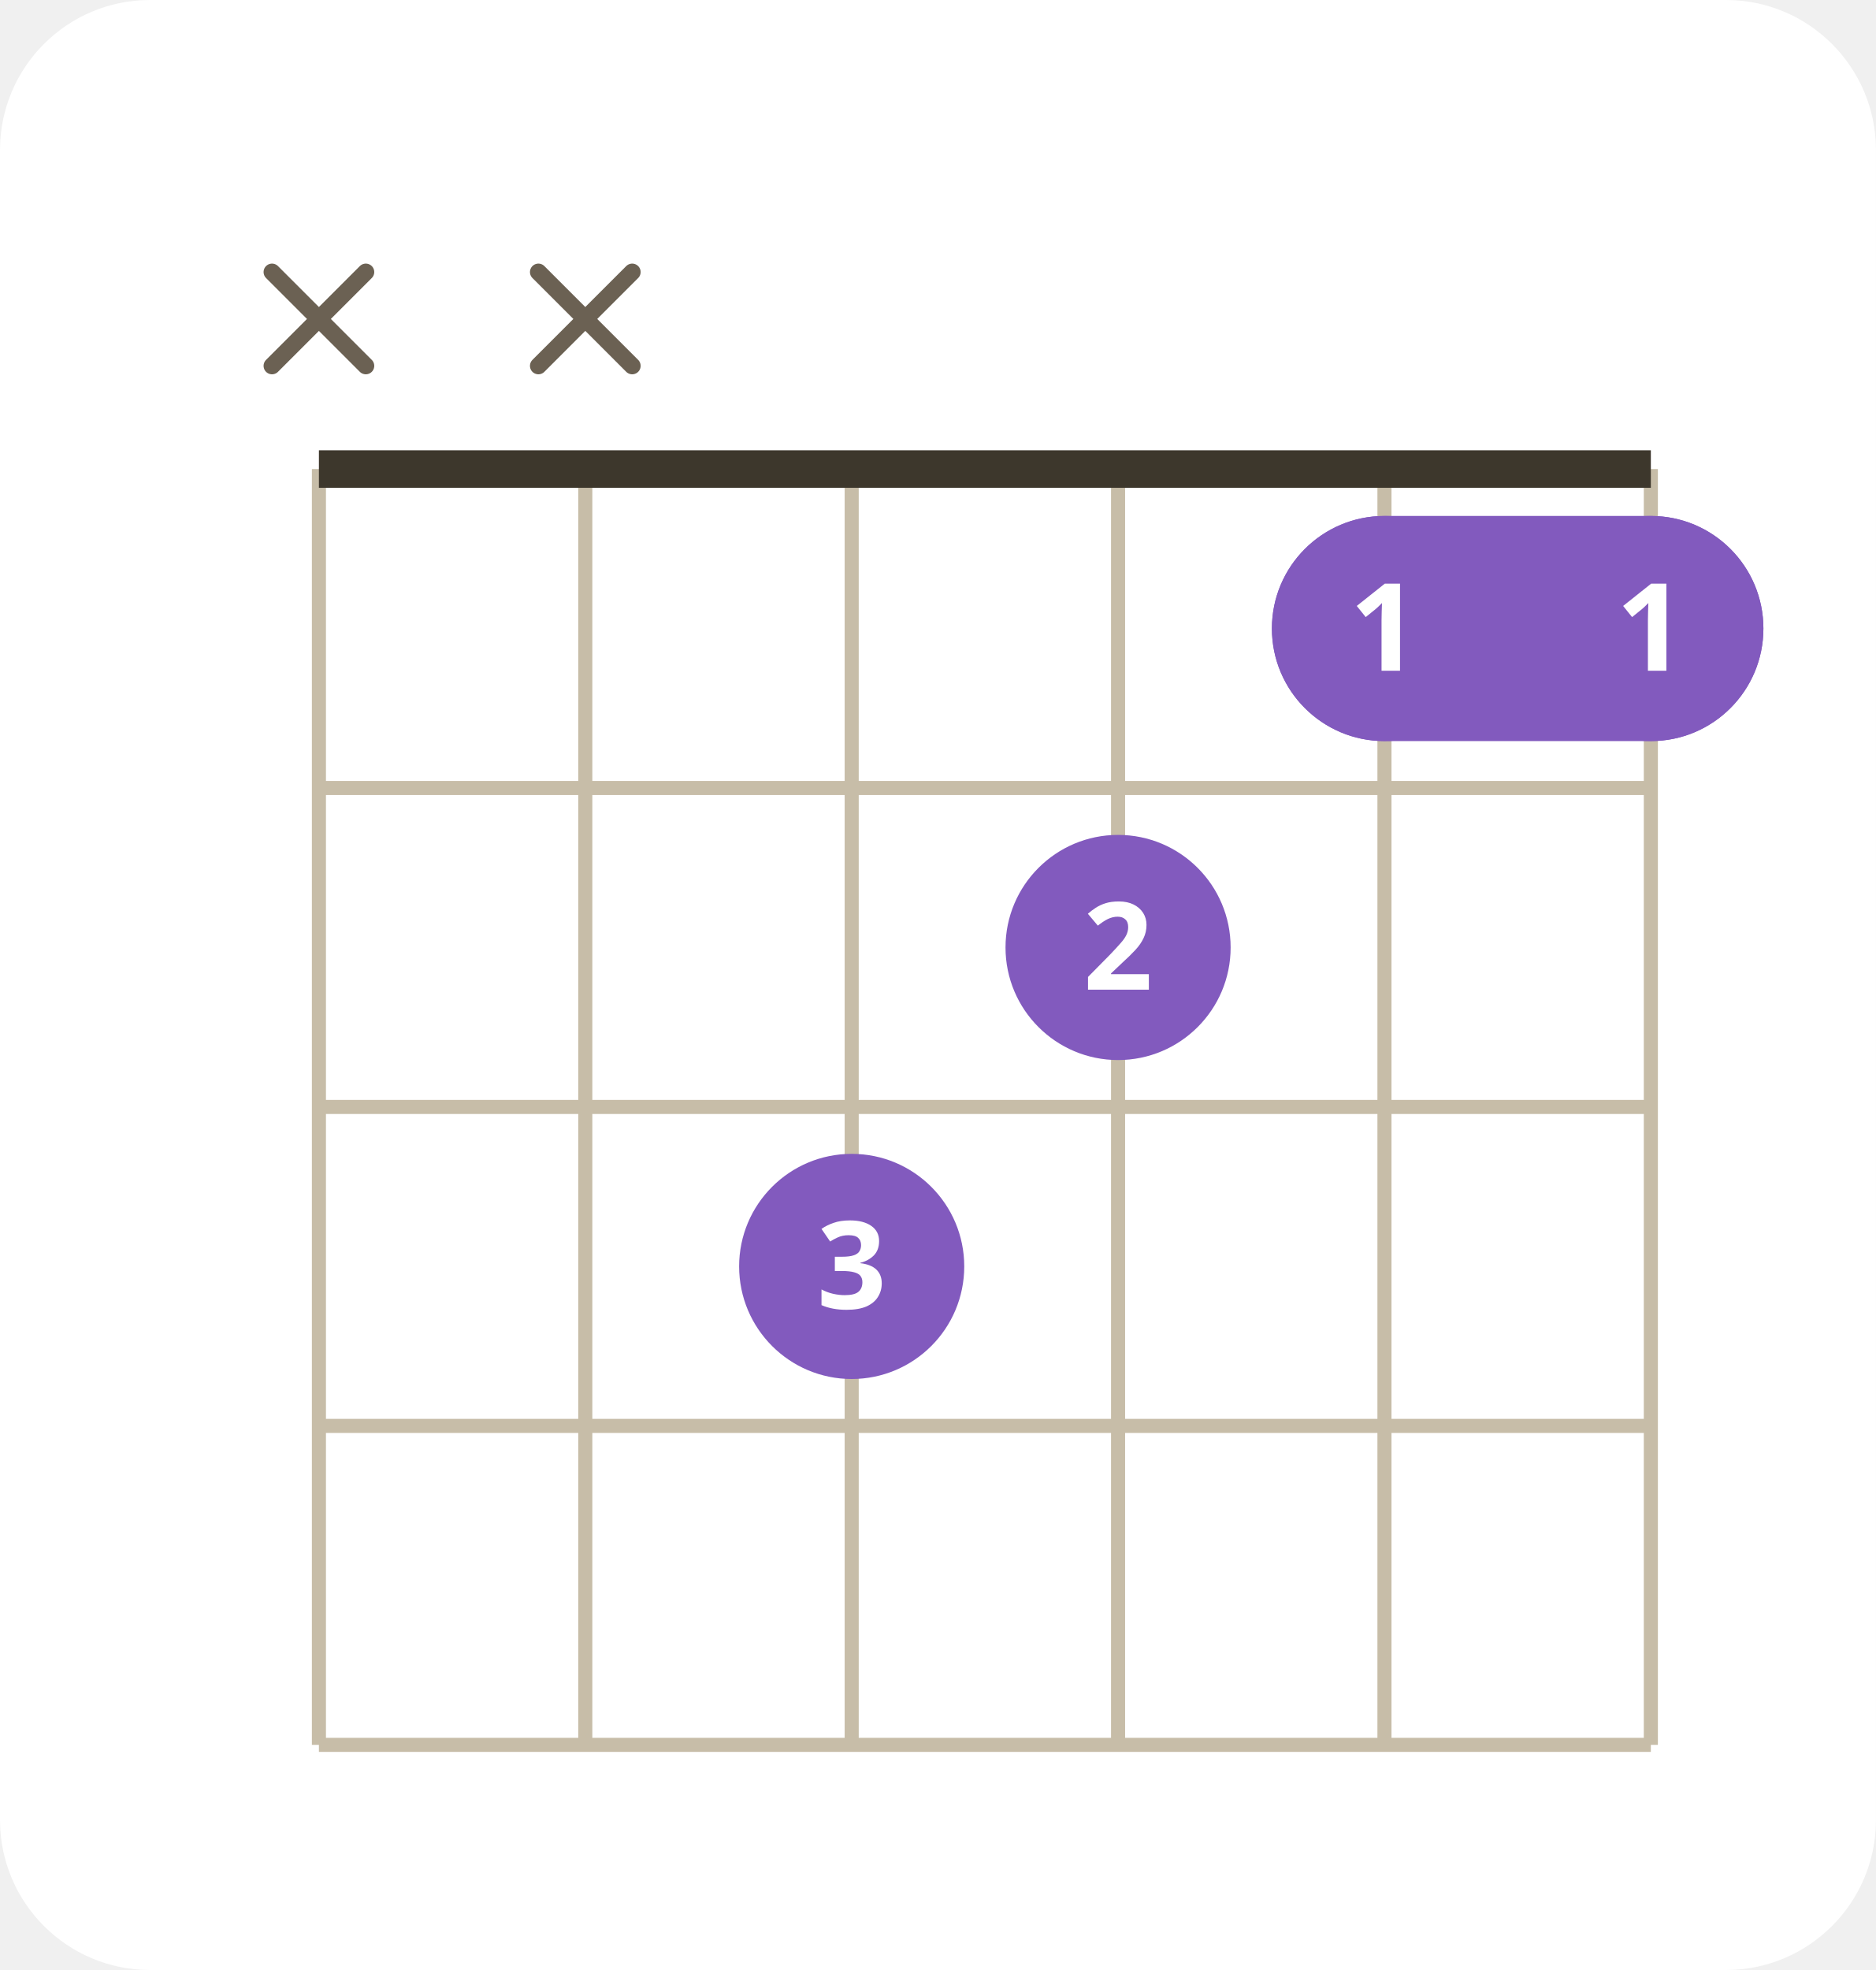
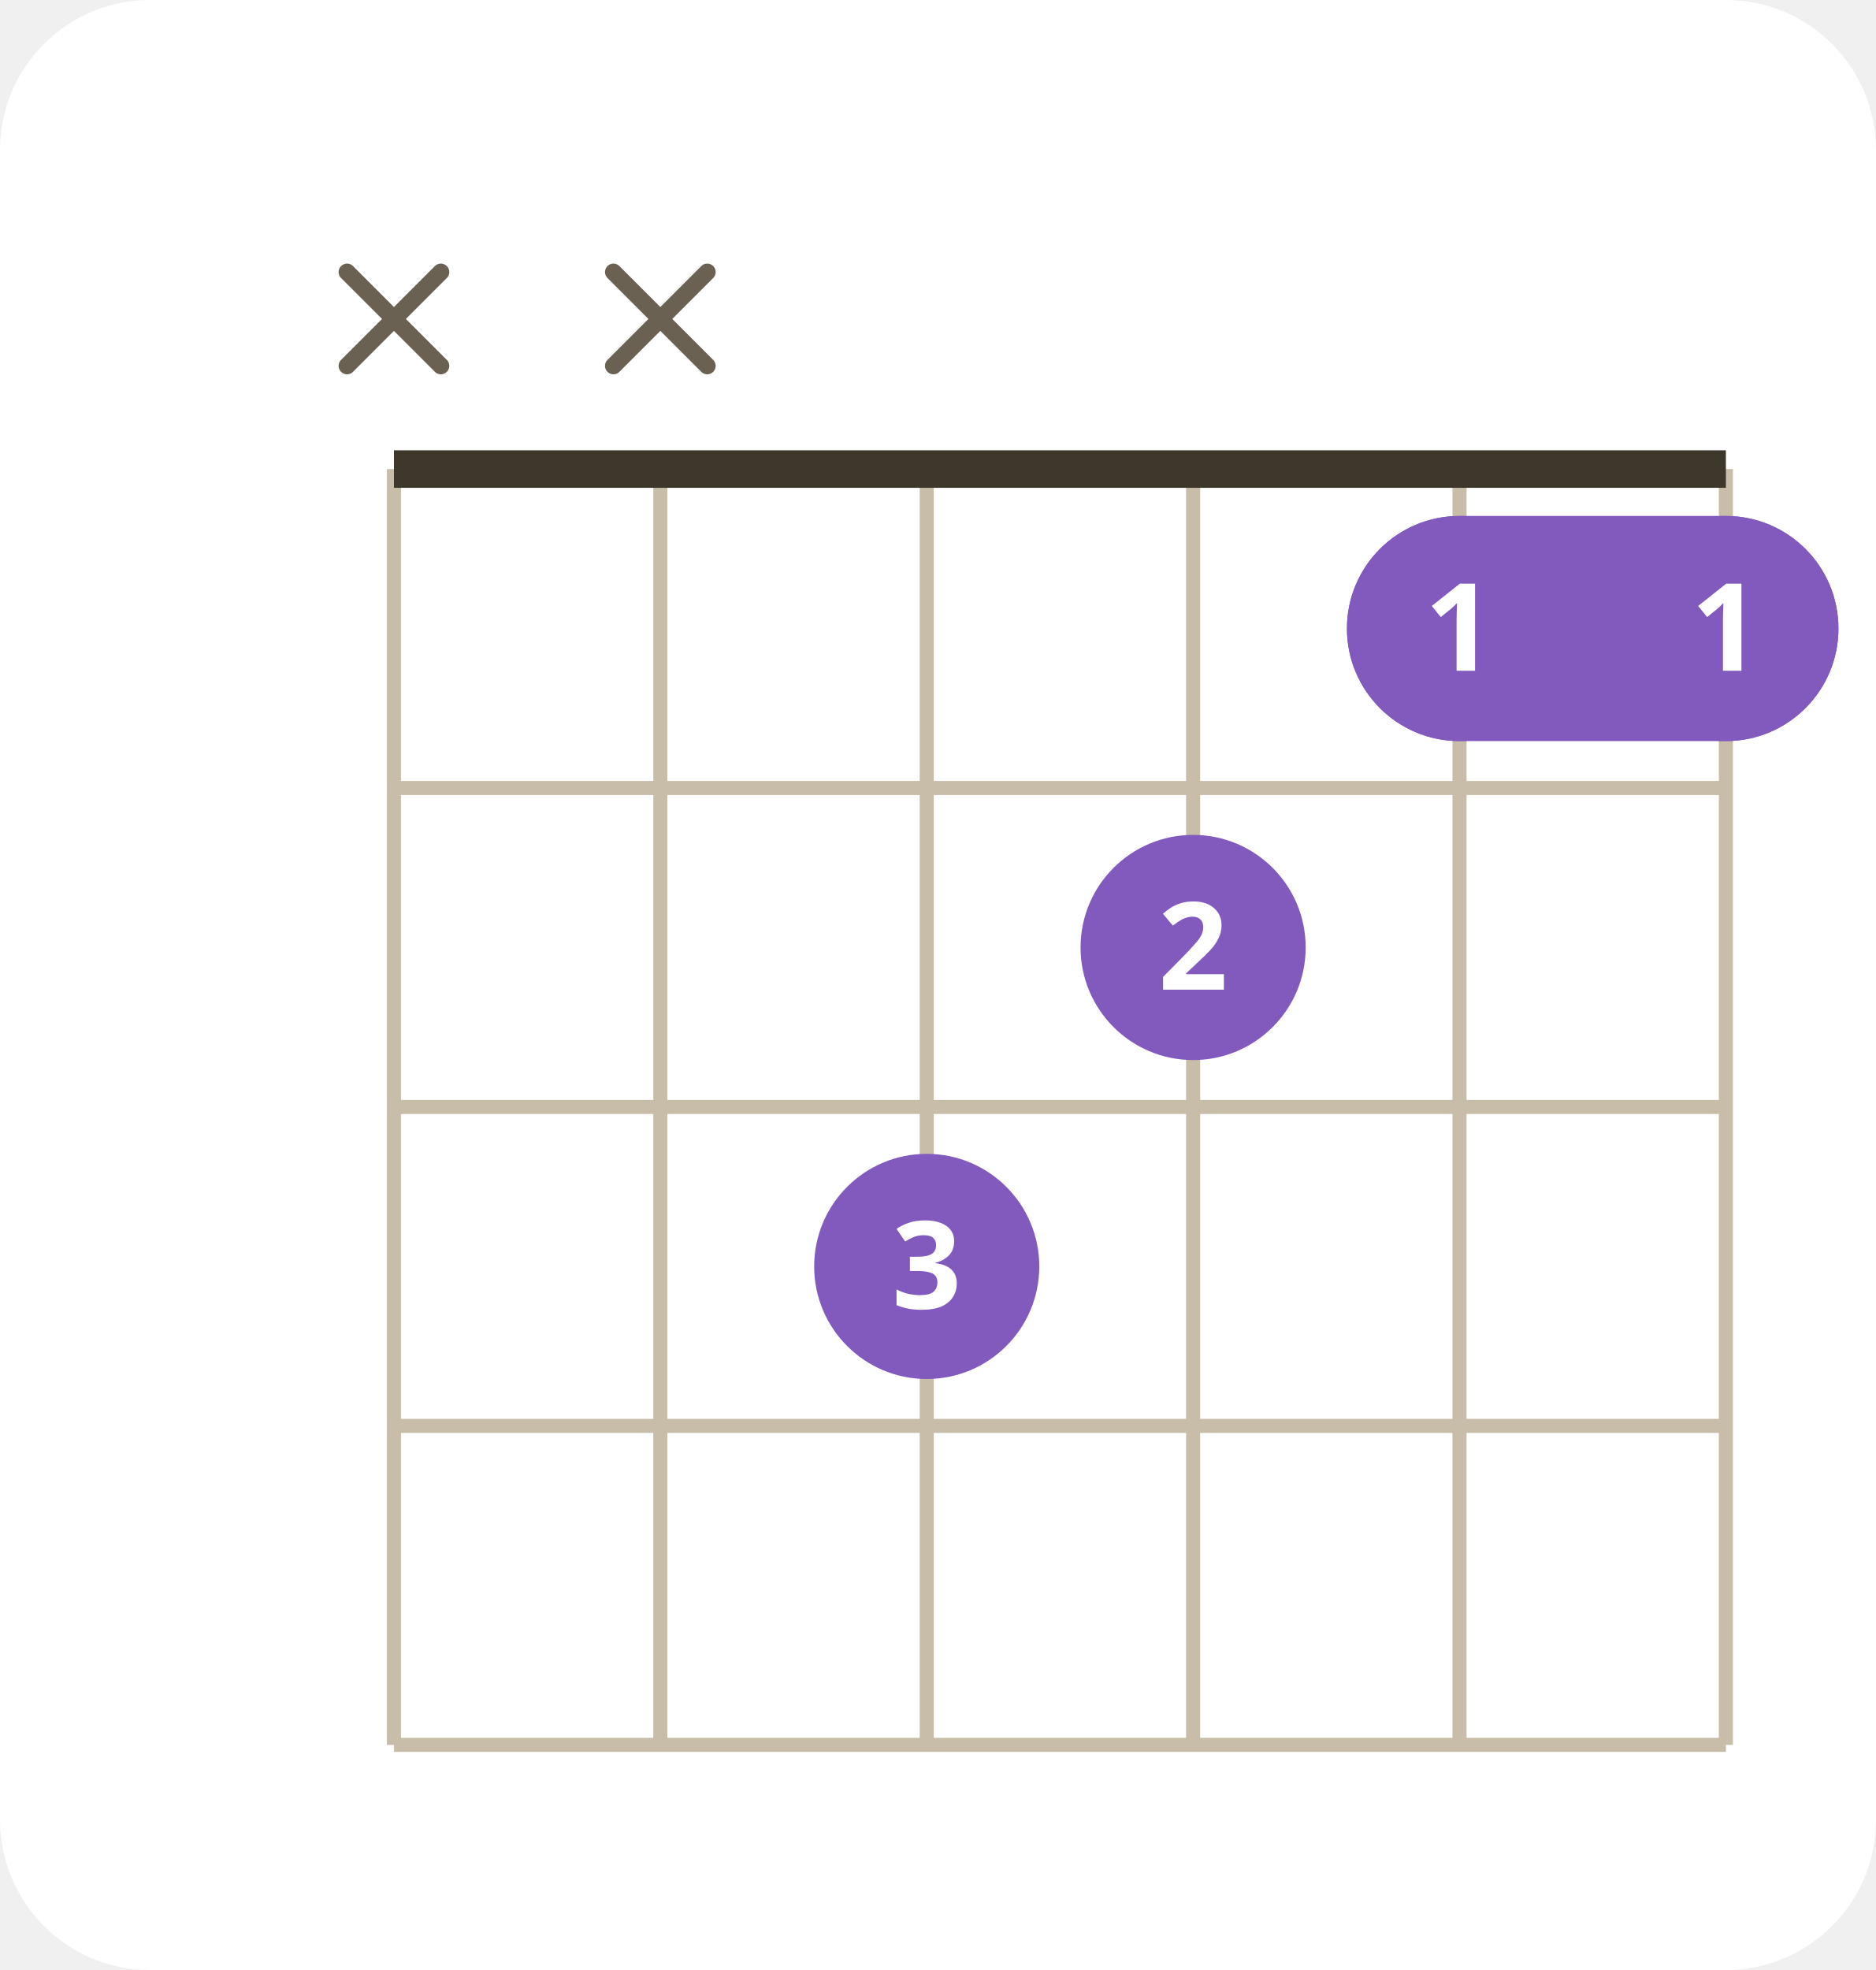
<svg xmlns="http://www.w3.org/2000/svg" viewBox="0 0 200 210" width="200" height="210" role="img" aria-label="F major chord diagram">
  <rect x="0" y="0" width="200" height="210" rx="16" fill="#ffffff" />
-   <line x1="34" y1="50" x2="34" y2="186" stroke="#c7bda8" stroke-width="1.5" />
-   <line x1="62.4" y1="50" x2="62.4" y2="186" stroke="#c7bda8" stroke-width="1.5" />
-   <line x1="90.8" y1="50" x2="90.8" y2="186" stroke="#c7bda8" stroke-width="1.5" />
-   <line x1="119.2" y1="50" x2="119.2" y2="186" stroke="#c7bda8" stroke-width="1.5" />
-   <line x1="147.6" y1="50" x2="147.6" y2="186" stroke="#c7bda8" stroke-width="1.5" />
-   <line x1="176" y1="50" x2="176" y2="186" stroke="#c7bda8" stroke-width="1.5" />
-   <line x1="34" y1="50" x2="176" y2="50" stroke="#3d372c" stroke-width="4" />
-   <line x1="34" y1="84" x2="176" y2="84" stroke="#c7bda8" stroke-width="1.5" />
-   <line x1="34" y1="118" x2="176" y2="118" stroke="#c7bda8" stroke-width="1.5" />
-   <line x1="34" y1="152" x2="176" y2="152" stroke="#c7bda8" stroke-width="1.5" />
-   <line x1="34" y1="186" x2="176" y2="186" stroke="#c7bda8" stroke-width="1.5" />
-   <path d="M29 29 L39 39 M39 29 L29 39" stroke="#6b6153" stroke-width="1.8" stroke-linecap="round" />
-   <path d="M57.4 29 L67.4 39 M67.4 29 L57.4 39" stroke="#6b6153" stroke-width="1.8" stroke-linecap="round" />
-   <rect x="135.6" y="55" width="52.4" height="24" rx="12" fill="#825abe" />
-   <circle cx="90.8" cy="135" r="12" fill="#825abe" />
-   <text x="90.8" y="139.5" text-anchor="middle" font-family="system-ui, sans-serif" font-size="13" font-weight="600" fill="#ffffff">3</text>
-   <circle cx="119.2" cy="101" r="12" fill="#825abe" />
-   <text x="119.2" y="105.5" text-anchor="middle" font-family="system-ui, sans-serif" font-size="13" font-weight="600" fill="#ffffff">2</text>
-   <circle cx="147.6" cy="67" r="12" fill="#825abe" />
-   <text x="147.6" y="71.5" text-anchor="middle" font-family="system-ui, sans-serif" font-size="13" font-weight="600" fill="#ffffff">1</text>
-   <circle cx="176" cy="67" r="12" fill="#825abe" />
-   <text x="176" y="71.5" text-anchor="middle" font-family="system-ui, sans-serif" font-size="13" font-weight="600" fill="#ffffff">1</text>
+   <line x1="42" y1="50" x2="42" y2="186" stroke="#c7bda8" stroke-width="1.5" />
+   <line x1="70.4" y1="50" x2="70.4" y2="186" stroke="#c7bda8" stroke-width="1.5" />
+   <line x1="98.8" y1="50" x2="98.8" y2="186" stroke="#c7bda8" stroke-width="1.5" />
+   <line x1="127.2" y1="50" x2="127.2" y2="186" stroke="#c7bda8" stroke-width="1.5" />
+   <line x1="155.6" y1="50" x2="155.6" y2="186" stroke="#c7bda8" stroke-width="1.5" />
+   <line x1="184" y1="50" x2="184" y2="186" stroke="#c7bda8" stroke-width="1.5" />
+   <line x1="42" y1="50" x2="184" y2="50" stroke="#3d372c" stroke-width="4" />
+   <line x1="42" y1="84" x2="184" y2="84" stroke="#c7bda8" stroke-width="1.5" />
+   <line x1="42" y1="118" x2="184" y2="118" stroke="#c7bda8" stroke-width="1.5" />
+   <line x1="42" y1="152" x2="184" y2="152" stroke="#c7bda8" stroke-width="1.5" />
+   <line x1="42" y1="186" x2="184" y2="186" stroke="#c7bda8" stroke-width="1.5" />
+   <path d="M37 29 L47 39 M47 29 L37 39" stroke="#6b6153" stroke-width="1.8" stroke-linecap="round" />
+   <path d="M65.4 29 L75.4 39 M75.4 29 L65.4 39" stroke="#6b6153" stroke-width="1.8" stroke-linecap="round" />
+   <rect x="143.6" y="55" width="52.4" height="24" rx="12" fill="#825abe" />
+   <circle cx="98.8" cy="135" r="12" fill="#825abe" />
+   <text x="98.8" y="139.5" text-anchor="middle" font-family="system-ui, sans-serif" font-size="13" font-weight="600" fill="#ffffff">3</text>
+   <circle cx="127.2" cy="101" r="12" fill="#825abe" />
+   <text x="127.2" y="105.5" text-anchor="middle" font-family="system-ui, sans-serif" font-size="13" font-weight="600" fill="#ffffff">2</text>
+   <circle cx="155.6" cy="67" r="12" fill="#825abe" />
+   <text x="155.6" y="71.5" text-anchor="middle" font-family="system-ui, sans-serif" font-size="13" font-weight="600" fill="#ffffff">1</text>
+   <circle cx="184" cy="67" r="12" fill="#825abe" />
+   <text x="184" y="71.5" text-anchor="middle" font-family="system-ui, sans-serif" font-size="13" font-weight="600" fill="#ffffff">1</text>
</svg>
